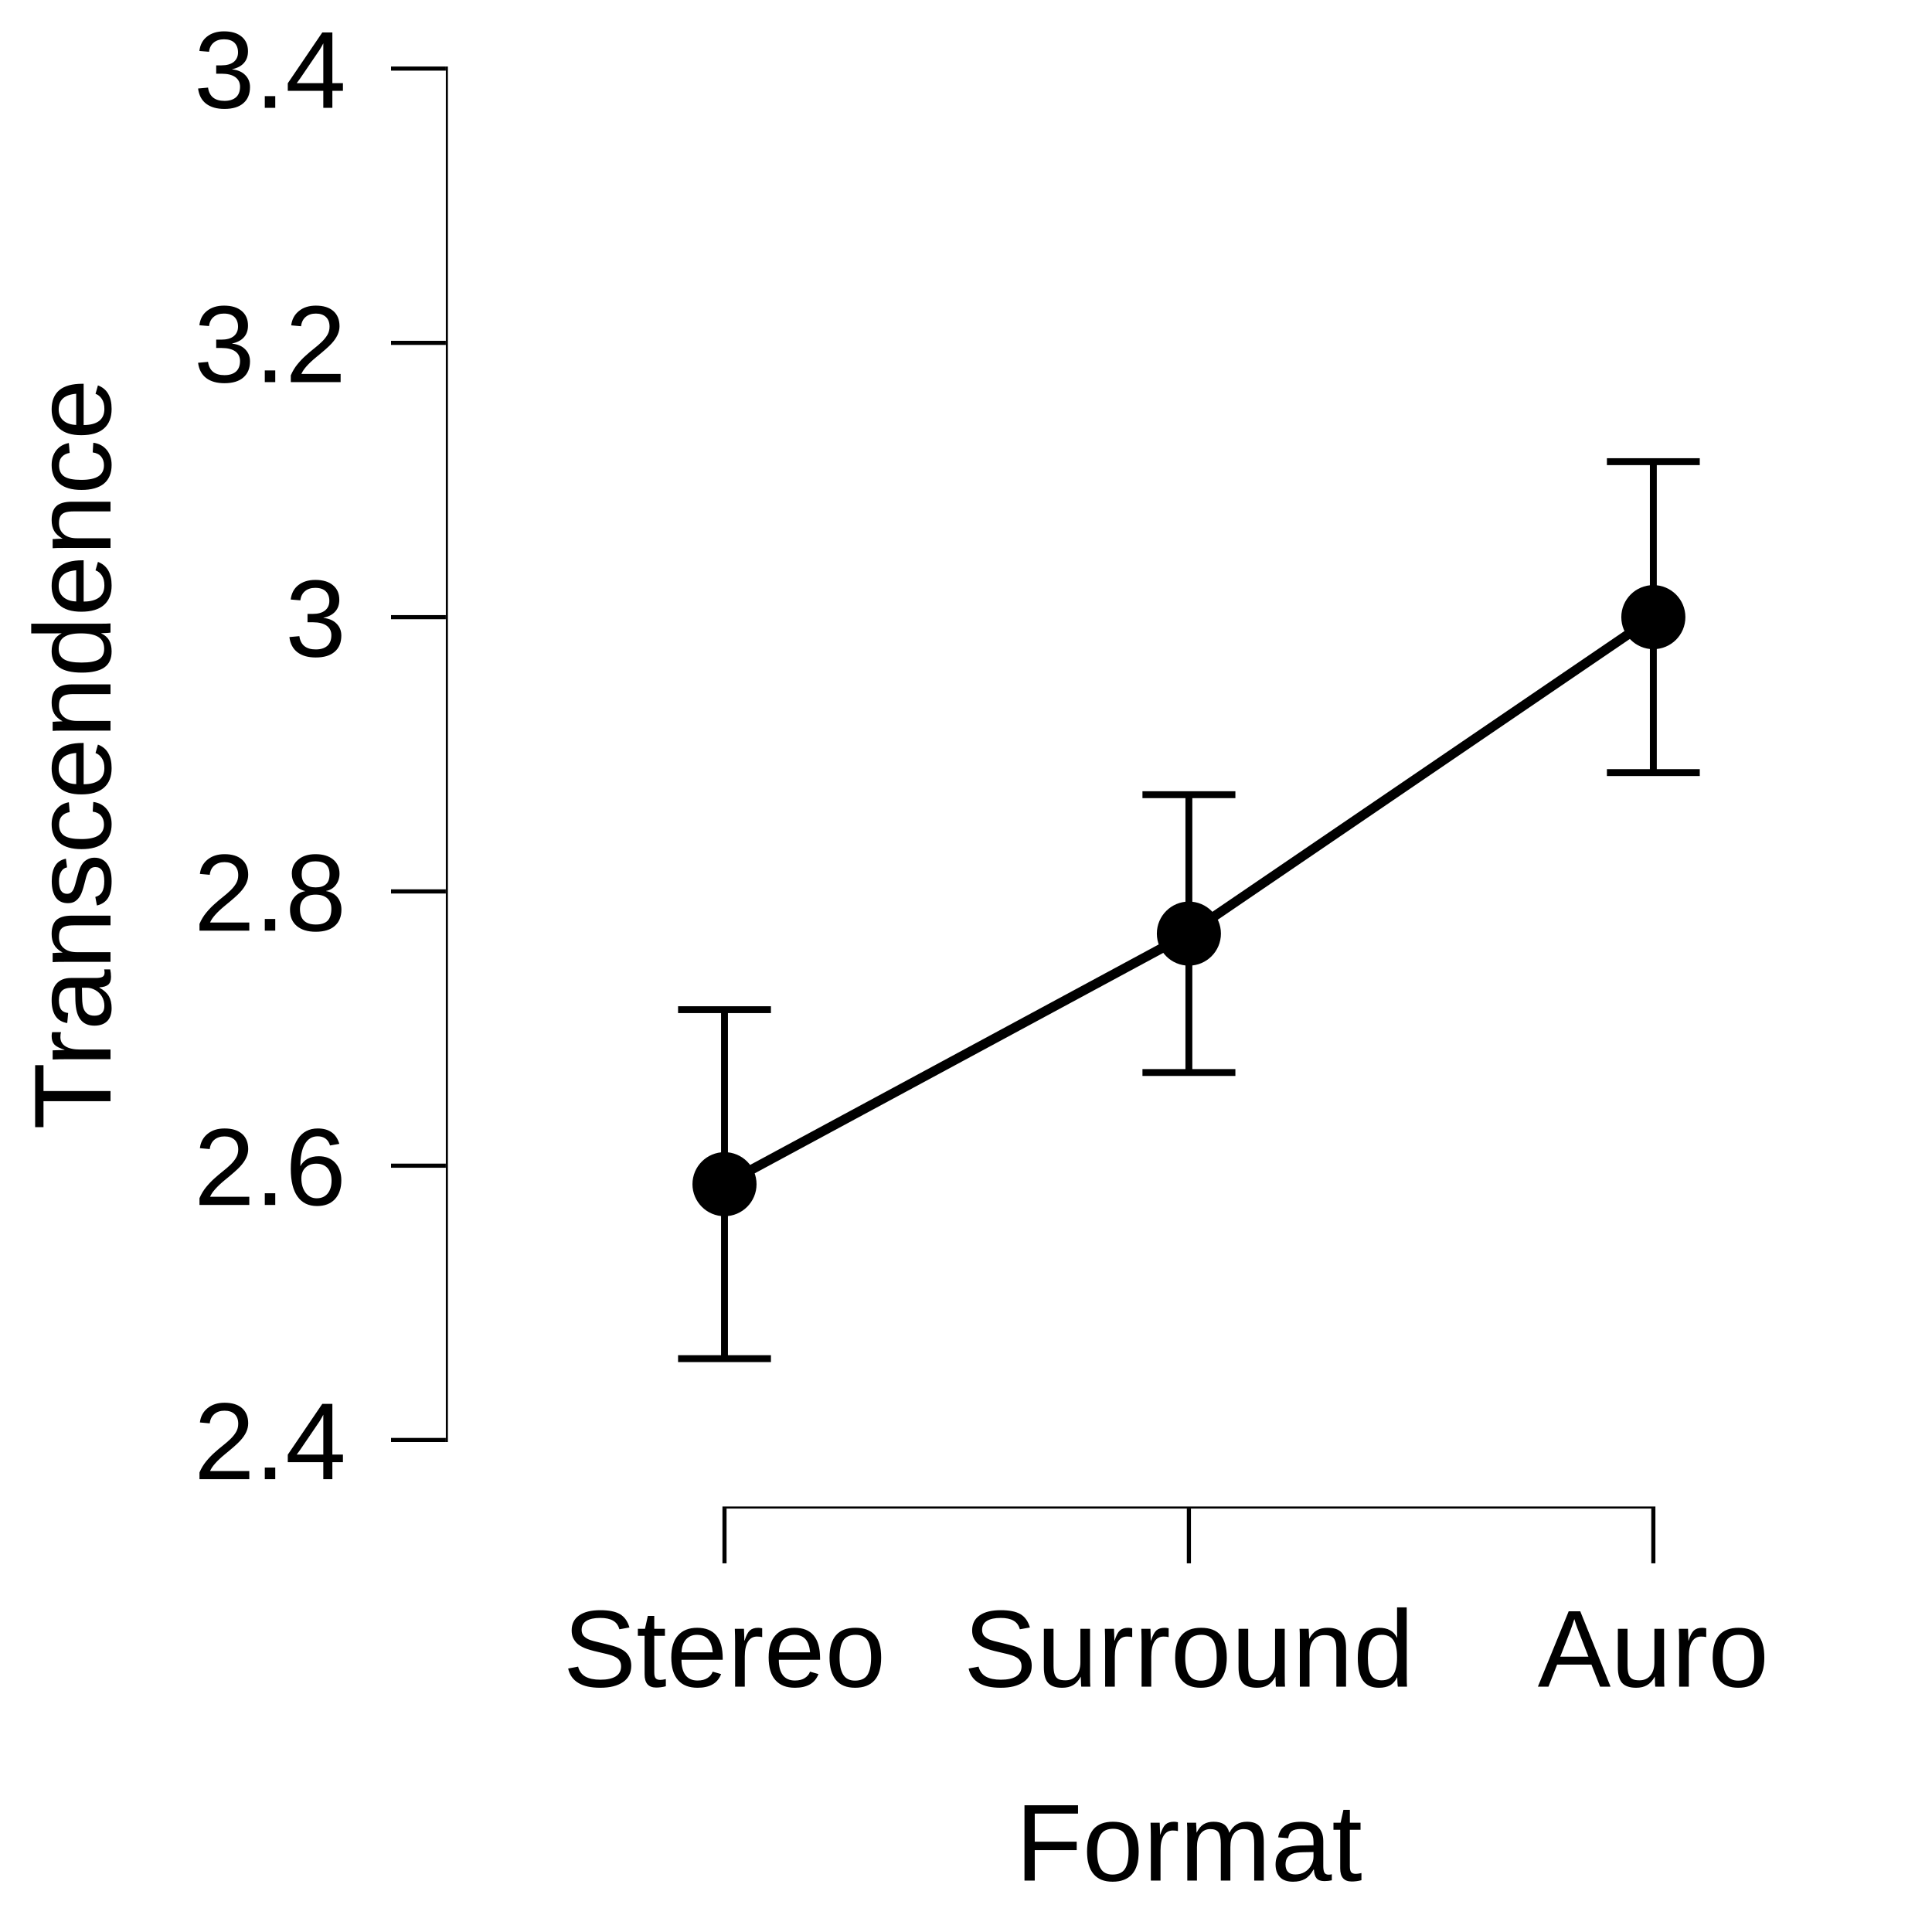
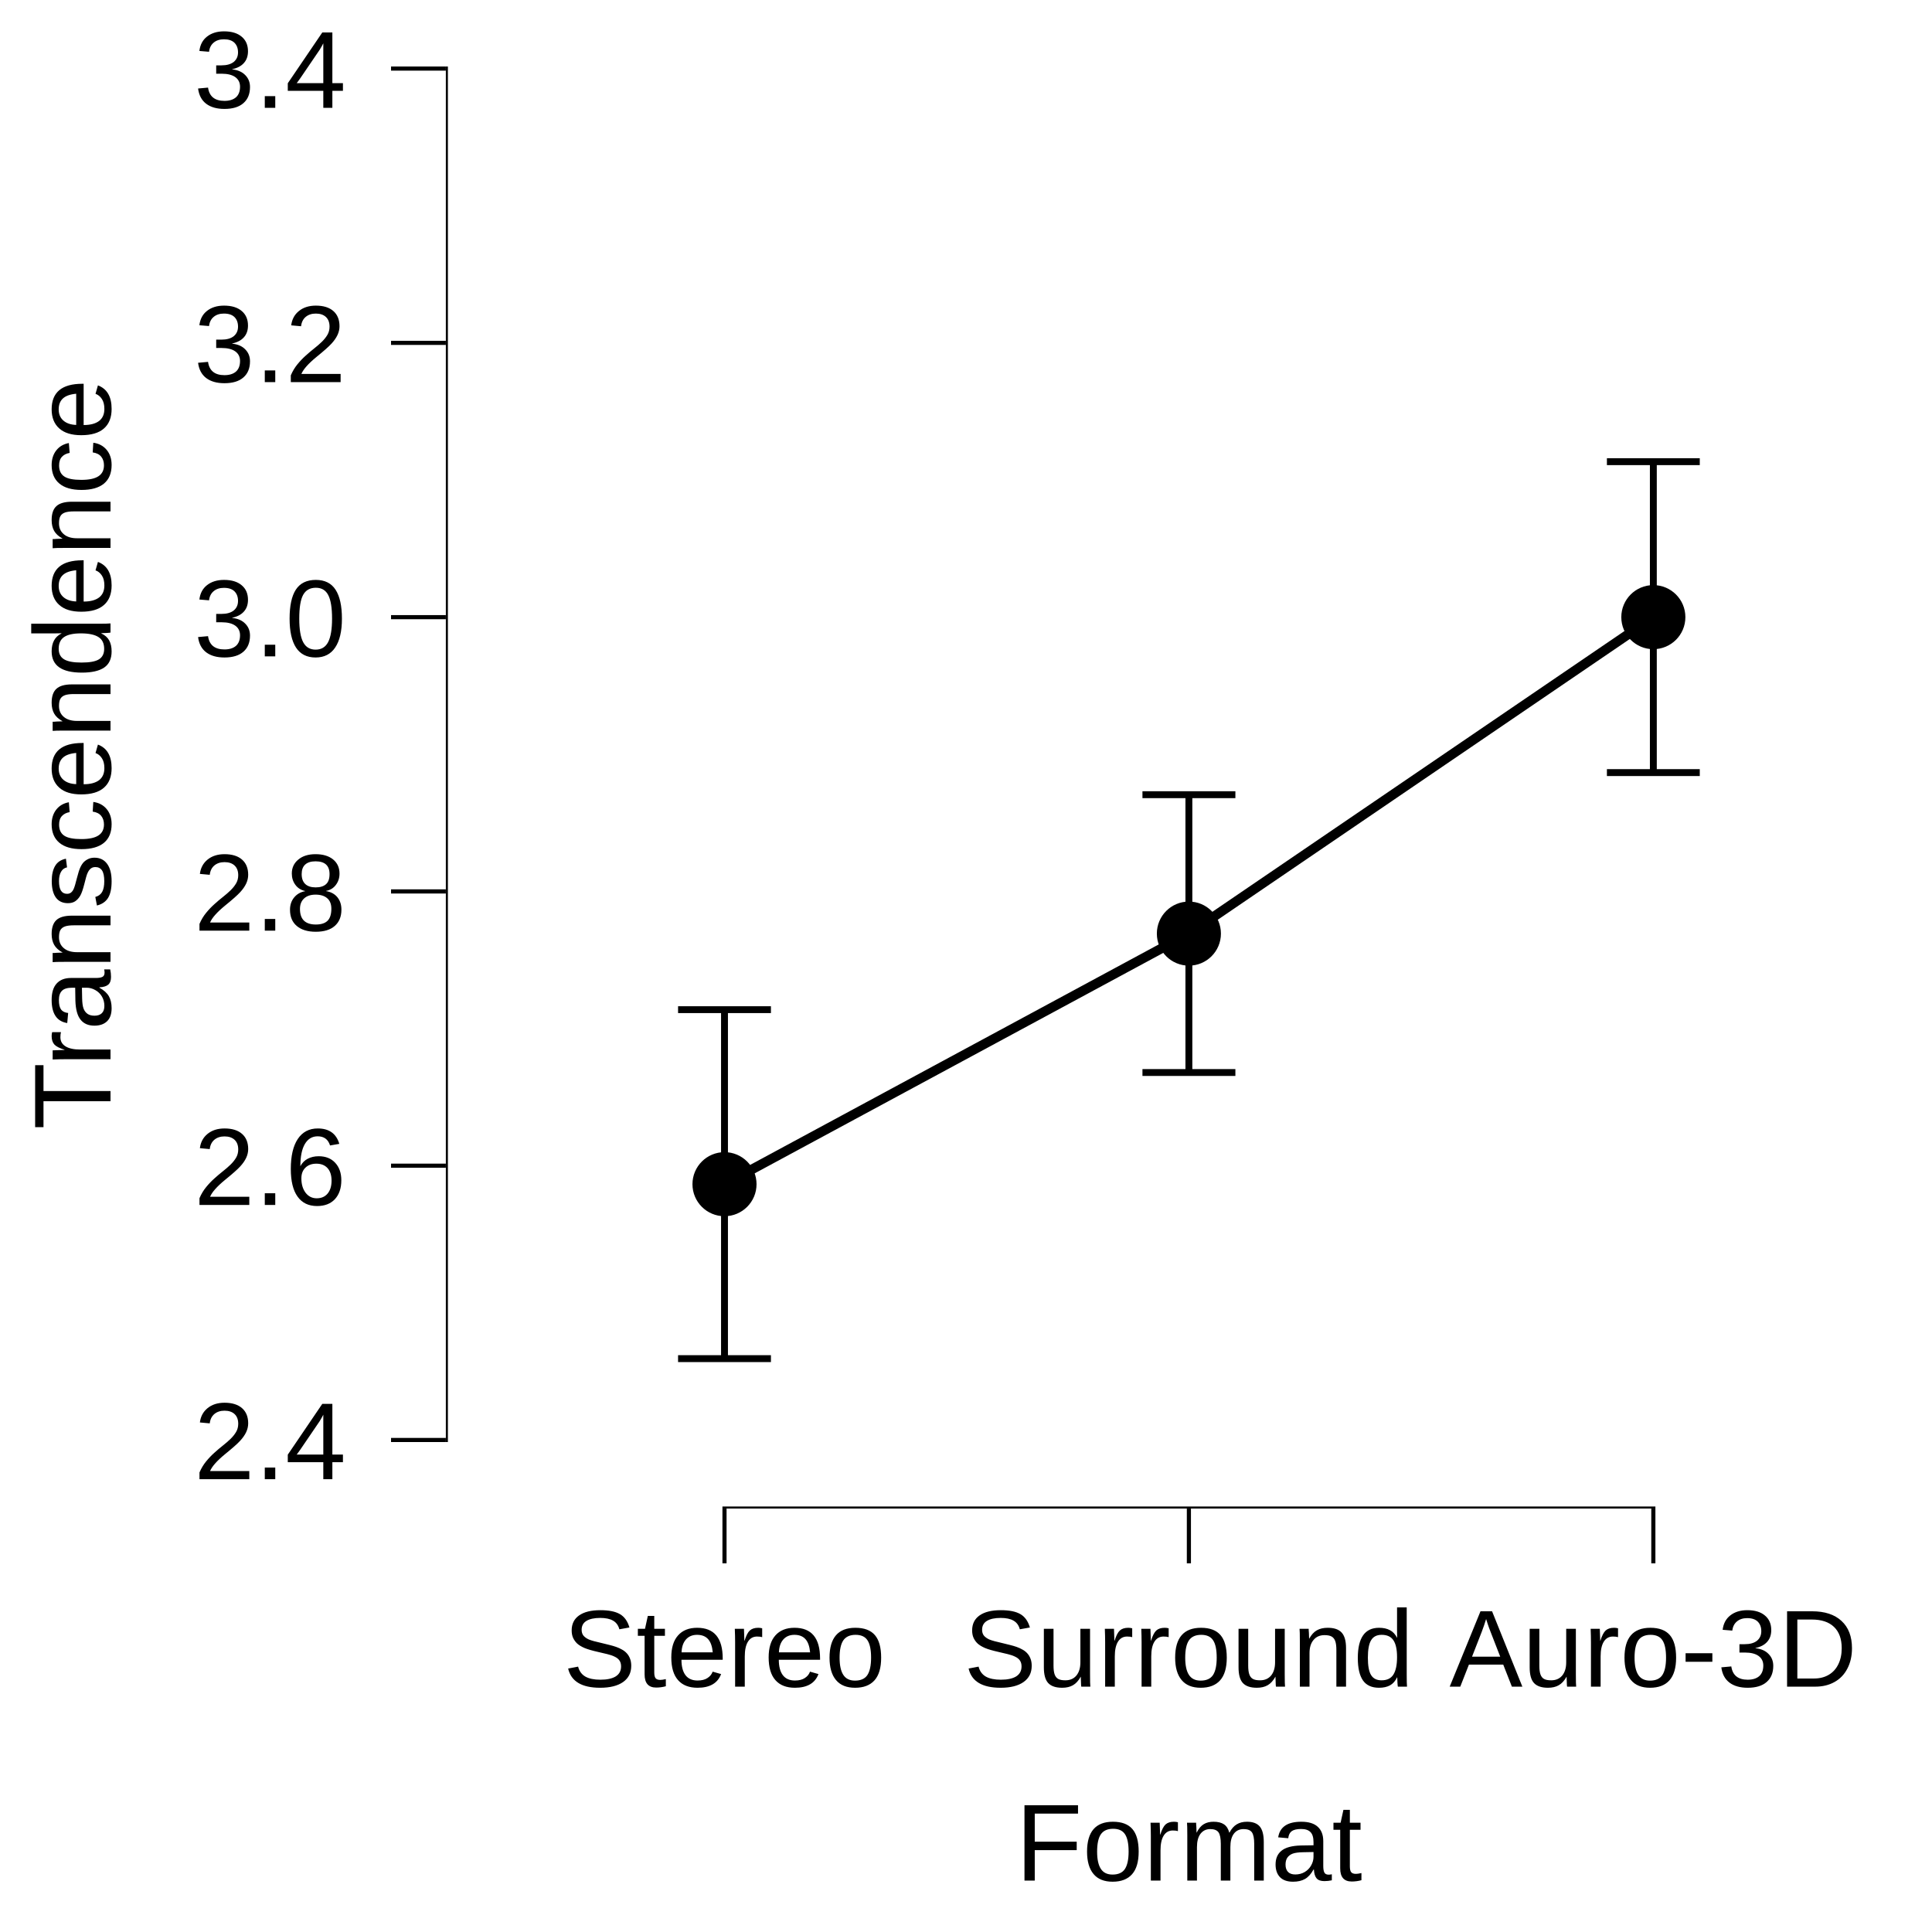
<svg xmlns="http://www.w3.org/2000/svg" class="svglite" width="300.00pt" height="300.00pt" viewBox="0 0 300.00 300.00">
  <defs>
    <style type="text/css">
    .svglite line, .svglite polyline, .svglite polygon, .svglite path, .svglite rect, .svglite circle {
      fill: none;
      stroke: #000000;
      stroke-linecap: round;
      stroke-linejoin: round;
      stroke-miterlimit: 10.00;
+     }
+     .svglite text {
+       white-space: pre;
    }
  </style>
  </defs>
  <rect width="100%" height="100%" style="stroke: none; fill: #FFFFFF;" />
  <defs>
    <clipPath id="cpMC4wMHwzMDAuMDB8MC4wMHwzMDAuMDA=">
      <rect x="0.00" y="0.00" width="300.00" height="300.00" />
    </clipPath>
  </defs>
  <g clip-path="url(#cpMC4wMHwzMDAuMDB8MC4wMHwzMDAuMDA=)">
    <rect x="0" y="0.00" width="300.00" height="300.00" style="stroke-width: 10.67; stroke: none;" />
  </g>
  <defs>
    <clipPath id="cpNjkuMjN8MzAwLjAwfDAuMDB8MjM0LjI1">
      <rect x="69.23" y="0.00" width="230.77" height="234.25" />
    </clipPath>
  </defs>
  <g clip-path="url(#cpNjkuMjN8MzAwLjAwfDAuMDB8MjM0LjI1)">
    <rect x="69.23" y="0.00" width="230.77" height="234.25" style="stroke-width: 10.67; stroke: none;" />
    <polyline points="105.29,156.78 119.71,156.78 " style="stroke-width: 1.07; stroke-linecap: butt;" />
    <polyline points="112.50,156.78 112.50,210.97 " style="stroke-width: 1.07; stroke-linecap: butt;" />
    <polyline points="105.29,210.97 119.71,210.97 " style="stroke-width: 1.07; stroke-linecap: butt;" />
    <polyline points="177.40,123.40 191.83,123.40 " style="stroke-width: 1.07; stroke-linecap: butt;" />
    <polyline points="184.61,123.40 184.61,166.54 " style="stroke-width: 1.07; stroke-linecap: butt;" />
    <polyline points="177.40,166.54 191.83,166.54 " style="stroke-width: 1.07; stroke-linecap: butt;" />
    <polyline points="249.52,71.69 263.94,71.69 " style="stroke-width: 1.07; stroke-linecap: butt;" />
    <polyline points="256.73,71.69 256.73,119.97 " style="stroke-width: 1.07; stroke-linecap: butt;" />
    <polyline points="249.52,119.97 263.94,119.97 " style="stroke-width: 1.07; stroke-linecap: butt;" />
    <polyline points="112.50,183.88 184.61,144.97 256.73,95.83 " style="stroke-width: 1.49; stroke-linecap: butt;" />
    <circle cx="112.50" cy="183.88" r="4.62" style="stroke-width: 0.71; fill: #000000;" />
    <circle cx="184.61" cy="144.97" r="4.62" style="stroke-width: 0.71; fill: #000000;" />
    <circle cx="256.73" cy="95.83" r="4.62" style="stroke-width: 0.71; fill: #000000;" />
    <line x1="112.18" y1="234.25" x2="257.05" y2="234.25" style="stroke-width: 0.64; stroke-linecap: butt;" />
    <line x1="69.23" y1="223.92" x2="69.23" y2="10.33" style="stroke-width: 0.64; stroke-linecap: butt;" />
    <rect x="69.23" y="0.00" width="230.77" height="234.25" style="stroke-width: 0.00; stroke: none;" />
  </g>
  <g clip-path="url(#cpMC4wMHwzMDAuMDB8MC4wMHwzMDAuMDA=)">
    <polyline points="69.23,234.25 69.23,0.00 " style="stroke-width: 0.00; stroke: none; stroke-linecap: butt;" />
-     <text x="53.75" y="229.69" text-anchor="end" style="font-size: 17.00px; font-family: Arial;" textLength="23.63px" lengthAdjust="spacingAndGlyphs">2.4</text>
-     <text x="53.75" y="187.10" text-anchor="end" style="font-size: 17.00px; font-family: Arial;" textLength="23.63px" lengthAdjust="spacingAndGlyphs">2.6</text>
-     <text x="53.75" y="144.51" text-anchor="end" style="font-size: 17.00px; font-family: Arial;" textLength="23.63px" lengthAdjust="spacingAndGlyphs">2.8</text>
-     <text x="53.75" y="101.92" text-anchor="end" style="font-size: 17.00px; font-family: Arial;" textLength="9.45px" lengthAdjust="spacingAndGlyphs">3</text>
-     <text x="53.75" y="59.33" text-anchor="end" style="font-size: 17.00px; font-family: Arial;" textLength="23.63px" lengthAdjust="spacingAndGlyphs">3.2</text>
-     <text x="53.75" y="16.74" text-anchor="end" style="font-size: 17.00px; font-family: Arial;" textLength="23.63px" lengthAdjust="spacingAndGlyphs">3.4</text>
+     <text x="53.75" y="229.69" text-anchor="end" style="font-size: 17.00px; font-family: &quot;Arial&quot;;" textLength="23.63px" lengthAdjust="spacingAndGlyphs">2.4</text>
+     <text x="53.75" y="187.10" text-anchor="end" style="font-size: 17.00px; font-family: &quot;Arial&quot;;" textLength="23.63px" lengthAdjust="spacingAndGlyphs">2.6</text>
+     <text x="53.75" y="144.51" text-anchor="end" style="font-size: 17.00px; font-family: &quot;Arial&quot;;" textLength="23.63px" lengthAdjust="spacingAndGlyphs">2.8</text>
+     <text x="53.75" y="101.92" text-anchor="end" style="font-size: 17.00px; font-family: &quot;Arial&quot;;" textLength="23.63px" lengthAdjust="spacingAndGlyphs">3.0</text>
+     <text x="53.75" y="59.33" text-anchor="end" style="font-size: 17.00px; font-family: &quot;Arial&quot;;" textLength="23.63px" lengthAdjust="spacingAndGlyphs">3.2</text>
+     <text x="53.75" y="16.74" text-anchor="end" style="font-size: 17.00px; font-family: &quot;Arial&quot;;" textLength="23.63px" lengthAdjust="spacingAndGlyphs">3.4</text>
    <polyline points="60.72,223.60 69.23,223.60 " style="stroke-width: 0.64; stroke-linecap: butt;" />
    <polyline points="60.72,181.01 69.23,181.01 " style="stroke-width: 0.64; stroke-linecap: butt;" />
    <polyline points="60.72,138.42 69.23,138.42 " style="stroke-width: 0.64; stroke-linecap: butt;" />
    <polyline points="60.72,95.83 69.23,95.83 " style="stroke-width: 0.64; stroke-linecap: butt;" />
    <polyline points="60.72,53.24 69.23,53.24 " style="stroke-width: 0.64; stroke-linecap: butt;" />
    <polyline points="60.72,10.65 69.23,10.65 " style="stroke-width: 0.64; stroke-linecap: butt;" />
    <polyline points="69.23,234.25 300.00,234.25 " style="stroke-width: 0.00; stroke: none; stroke-linecap: butt;" />
    <polyline points="112.50,242.75 112.50,234.25 " style="stroke-width: 0.64; stroke-linecap: butt;" />
    <polyline points="184.61,242.75 184.61,234.25 " style="stroke-width: 0.64; stroke-linecap: butt;" />
    <polyline points="256.73,242.75 256.73,234.25 " style="stroke-width: 0.64; stroke-linecap: butt;" />
-     <text x="112.50" y="261.90" text-anchor="middle" style="font-size: 17.00px; font-family: Arial;" textLength="50.08px" lengthAdjust="spacingAndGlyphs">Stereo</text>
-     <text x="184.61" y="261.90" text-anchor="middle" style="font-size: 17.00px; font-family: Arial;" textLength="69.93px" lengthAdjust="spacingAndGlyphs">Surround</text>
-     <text x="256.73" y="261.90" text-anchor="middle" style="font-size: 17.00px; font-family: Arial;" textLength="35.91px" lengthAdjust="spacingAndGlyphs">Auro</text>
-     <text x="184.61" y="292.02" text-anchor="middle" style="font-size: 17.00px; font-family: Arial;" textLength="53.83px" lengthAdjust="spacingAndGlyphs">Format</text>
-     <text transform="translate(17.16,117.12) rotate(-90)" text-anchor="middle" style="font-size: 17.00px; font-family: Arial;" textLength="116.55px" lengthAdjust="spacingAndGlyphs">Transcendence</text>
+     <text x="112.50" y="261.90" text-anchor="middle" style="font-size: 17.00px; font-family: &quot;Arial&quot;;" textLength="50.08px" lengthAdjust="spacingAndGlyphs">Stereo</text>
+     <text x="184.61" y="261.90" text-anchor="middle" style="font-size: 17.00px; font-family: &quot;Arial&quot;;" textLength="69.93px" lengthAdjust="spacingAndGlyphs">Surround</text>
+     <text x="256.73" y="261.90" text-anchor="middle" style="font-size: 17.00px; font-family: &quot;Arial&quot;;" textLength="63.30px" lengthAdjust="spacingAndGlyphs">Auro-3D</text>
+     <text x="184.61" y="292.02" text-anchor="middle" style="font-size: 17.00px; font-family: &quot;Arial&quot;;" textLength="53.83px" lengthAdjust="spacingAndGlyphs">Format</text>
+     <text transform="translate(17.16,117.12) rotate(-90)" text-anchor="middle" style="font-size: 17.00px; font-family: &quot;Arial&quot;;" textLength="116.55px" lengthAdjust="spacingAndGlyphs">Transcendence</text>
  </g>
</svg>
